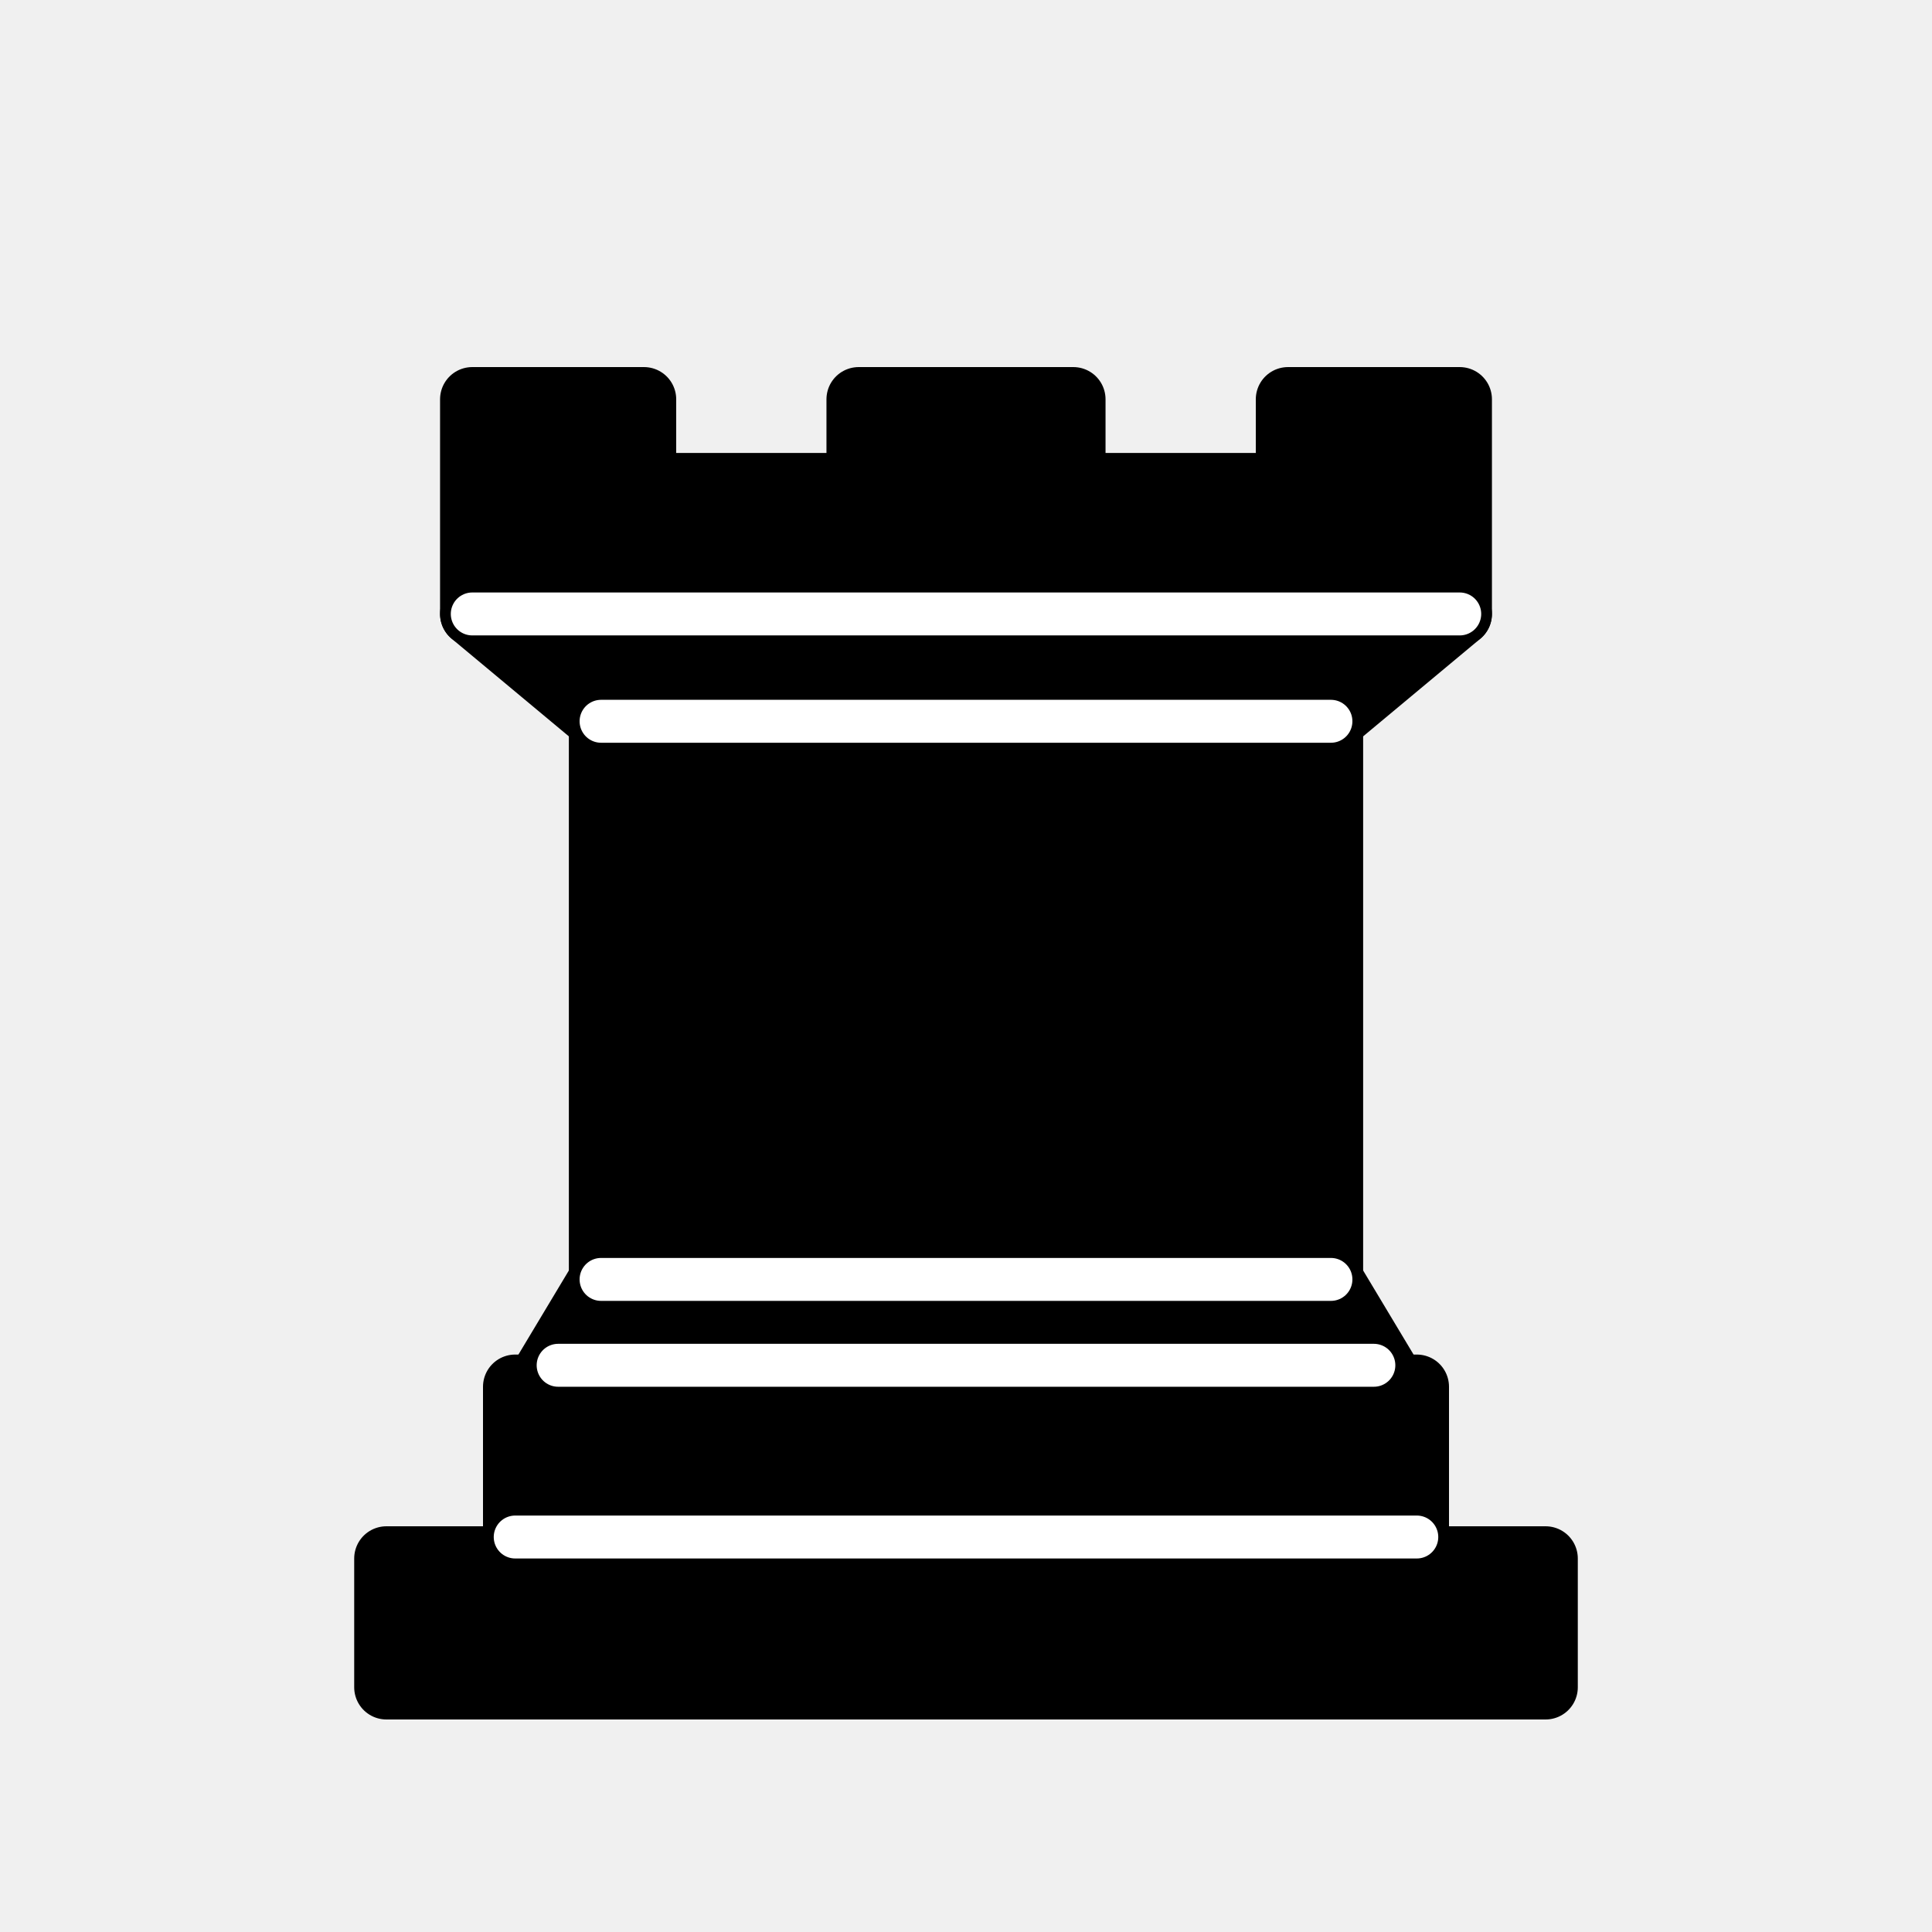
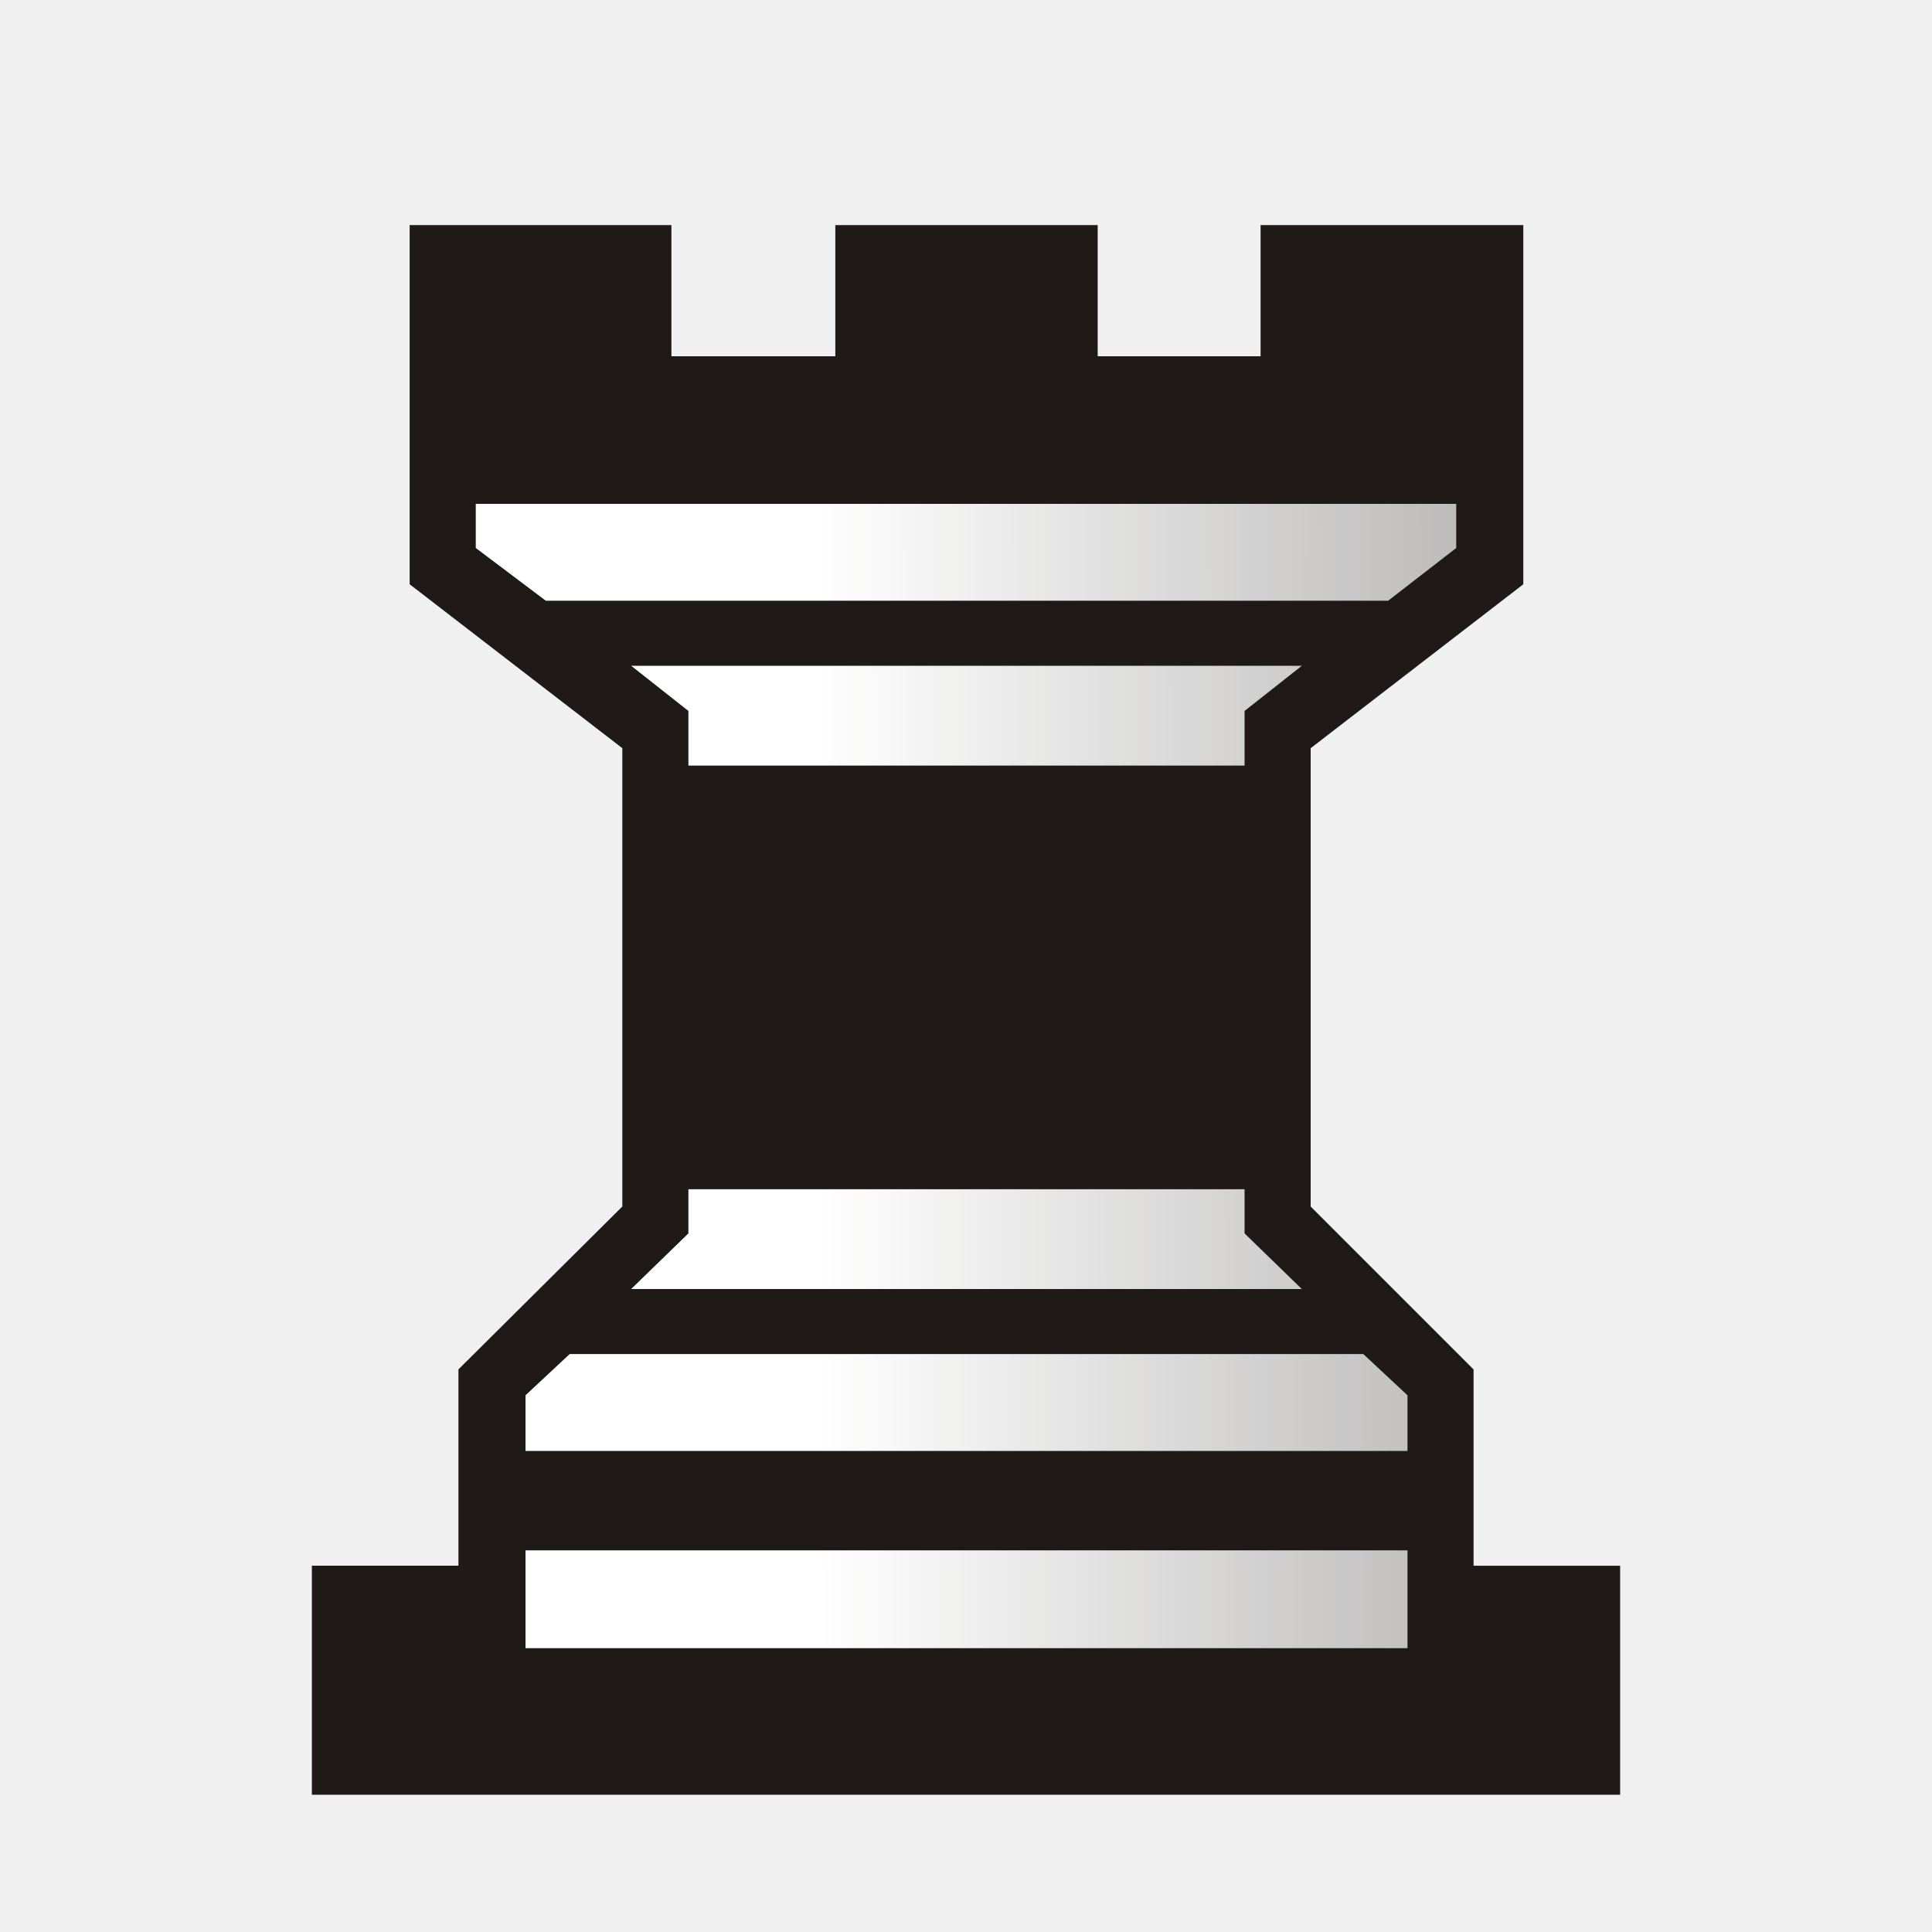
- <svg xmlns="http://www.w3.org/2000/svg" version="1.1" width="45" height="45">
-   <g style="opacity:1; fill:#000000; fill-opacity:1; fill-rule:evenodd; stroke:#000000; stroke-width:1.5; stroke-linecap:round;stroke-linejoin:round;stroke-miterlimit:4; stroke-dasharray:none; stroke-opacity:1;" transform="translate(0,0.3)">
-     <path d="M 9,39 L 36,39 L 36,36 L 9,36 L 9,39 z " style="stroke-linecap:butt;" />
-     <path d="M 12.5,32 L 14,29.5 L 31,29.5 L 32.5,32 L 12.5,32 z " style="stroke-linecap:butt;" />
-     <path d="M 12,36 L 12,32 L 33,32 L 33,36 L 12,36 z " style="stroke-linecap:butt;" />
-     <path d="M 14,29.5 L 14,16.5 L 31,16.5 L 31,29.5 L 14,29.5 z " style="stroke-linecap:butt;stroke-linejoin:miter;" />
-     <path d="M 14,16.5 L 11,14 L 34,14 L 31,16.5 L 14,16.5 z " style="stroke-linecap:butt;" />
-     <path d="M 11,14 L 11,9 L 15,9 L 15,11 L 20,11 L 20,9 L 25,9 L 25,11 L 30,11 L 30,9 L 34,9 L 34,14 L 11,14 z " style="stroke-linecap:butt;" />
-     <path d="M 12,35.5 L 33,35.5 L 33,35.5" style="fill:none; stroke:#ffffff; stroke-width:1; stroke-linejoin:miter;" />
-     <path d="M 13,31.5 L 32,31.5" style="fill:none; stroke:#ffffff; stroke-width:1; stroke-linejoin:miter;" />
-     <path d="M 14,29.5 L 31,29.5" style="fill:none; stroke:#ffffff; stroke-width:1; stroke-linejoin:miter;" />
-     <path d="M 14,16.5 L 31,16.5" style="fill:none; stroke:#ffffff; stroke-width:1; stroke-linejoin:miter;" />
-     <path d="M 11,14 L 34,14" style="fill:none; stroke:#ffffff; stroke-width:1; stroke-linejoin:miter;" />
-   </g>
+ <svg xmlns="http://www.w3.org/2000/svg" style="color-scheme:light only" width="50mm" height="50mm" fill-rule="evenodd" clip-rule="evenodd" image-rendering="optimizeQuality" shape-rendering="geometricPrecision" text-rendering="geometricPrecision" viewBox="0 0 50 50">
+   <linearGradient id="a" x1="21.192" x2="77.736" y1="37.552" y2="37.429" gradientUnits="userSpaceOnUse">
+     <stop offset="0" stop-color="#fff" />
+     <stop offset="1" stop-color="#fff" stop-opacity="0" />
+   </linearGradient>
+   <path fill="#1f1a17" d="M28.408 9.22h4.216V5.825h6.799v9.296l-5.503 4.242v11.862l4.216 4.216v5.08h3.793v5.927H8.071V40.52h3.793v-5.08l4.242-4.216V19.363l-5.504-4.242V5.825h6.774V9.22h4.242V5.825h6.79z" />
+   <path fill="url(#a)" d="M25.013 35.043h-10.27L13.6 36.11v1.44h22.826v-1.44l-1.143-1.067zM13.6 40.123v2.532h22.826v-2.532zM25.013 13.04h-12.7v1.142l1.812 1.364h21.801l1.761-1.364V13.04zm0 4.19h-8.679l1.482 1.169v1.414h14.393v-1.414l1.482-1.168zm0 13.547h-7.197v1.143l-1.482 1.44h17.357l-1.482-1.44v-1.143z" />
</svg>
